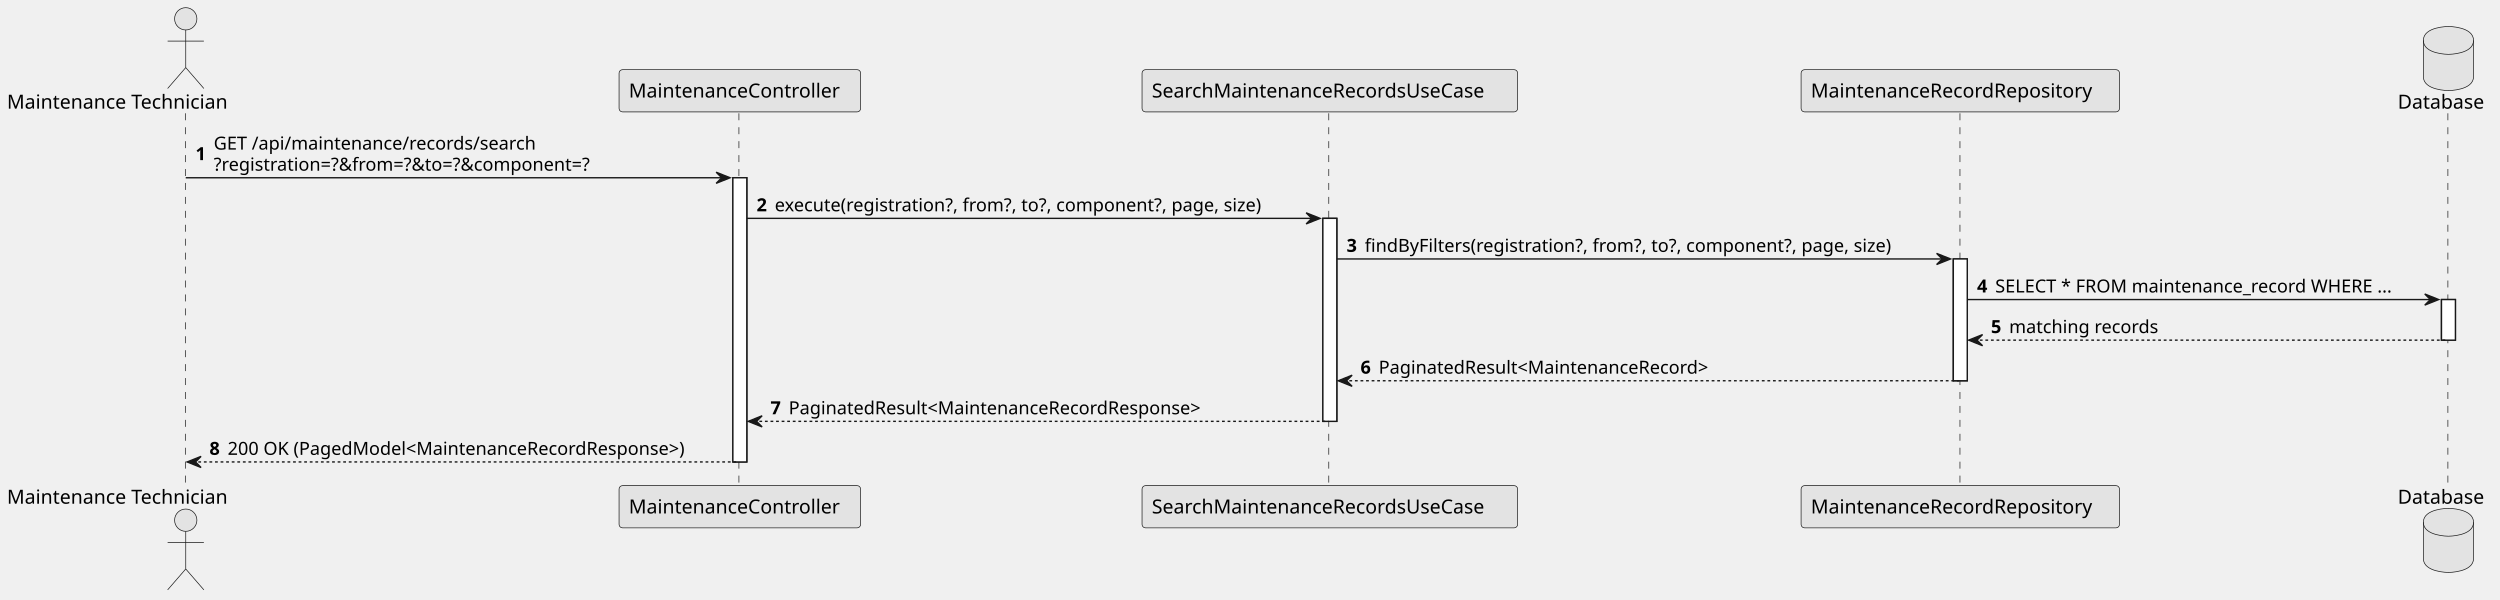
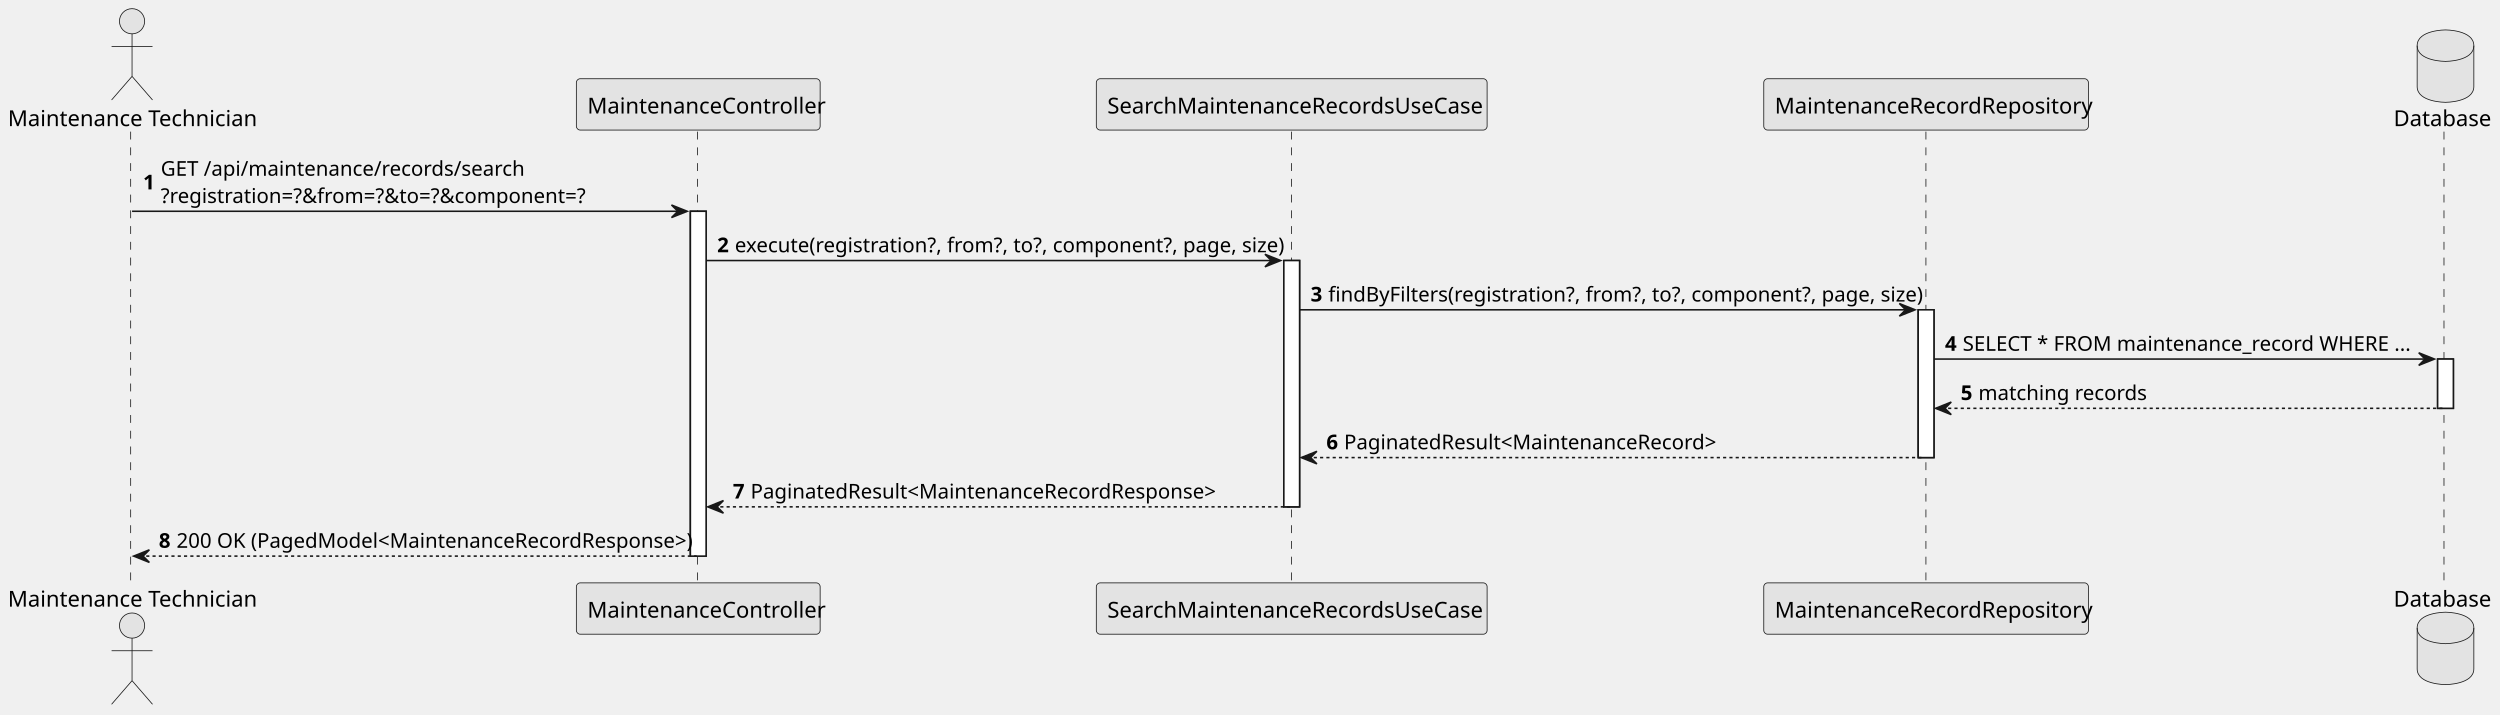
- <svg xmlns="http://www.w3.org/2000/svg" contentStyleType="text/css" data-diagram-type="SEQUENCE" height="430px" preserveAspectRatio="none" style="width:1794px;height:430px;background:#FFFFFF;" version="1.1" viewBox="0 0 1794 430" width="1794px" zoomAndPan="magnify">
+ <svg xmlns="http://www.w3.org/2000/svg" contentStyleType="text/css" data-diagram-type="SEQUENCE" height="454px" preserveAspectRatio="none" style="width:1588px;height:454px;background:#FFFFFF;" version="1.1" viewBox="0 0 1588 454" width="1588px" zoomAndPan="magnify">
  <defs />
  <g>
    <g>
-       <rect fill="#FFFFFF" height="203.93" style="stroke:#181818;stroke-width:1;" width="10" x="525.908" y="127.562" />
+       <rect fill="#FFFFFF" height="219.037" style="stroke:#181818;stroke-width:1;" width="10" x="438.529" y="134.203" />
    </g>
    <g>
-       <rect fill="#FFFFFF" height="145.664" style="stroke:#181818;stroke-width:1;" width="10" x="949.289" y="156.695" />
+       <rect fill="#FFFFFF" height="156.455" style="stroke:#181818;stroke-width:1;" width="10" x="815.496" y="165.494" />
    </g>
    <g>
-       <rect fill="#FFFFFF" height="87.398" style="stroke:#181818;stroke-width:1;" width="10" x="1401.704" y="185.828" />
+       <rect fill="#FFFFFF" height="93.873" style="stroke:#181818;stroke-width:1;" width="10" x="1218.45" y="196.785" />
    </g>
    <g>
-       <rect fill="#FFFFFF" height="29.133" style="stroke:#181818;stroke-width:1;" width="10" x="1752.004" y="214.961" />
-     </g>
-     <g class="participant-lifeline" data-entity-uid="part1" data-qualified-name="Actor" id="part1-lifeline">
-       <g>
-         <rect fill="#000000" fill-opacity="0" height="268.195" width="8" x="129.292" y="81.297" />
-         <line style="stroke:#181818;stroke-width:0.5;stroke-dasharray:5,5;" x1="133" x2="133" y1="81.297" y2="349.492" />
-       </g>
-     </g>
-     <g class="participant-lifeline" data-entity-uid="part2" data-qualified-name="Ctrl" id="part2-lifeline">
-       <g>
-         <rect fill="#000000" fill-opacity="0" height="268.195" width="8" x="526.908" y="81.297" />
-         <line style="stroke:#181818;stroke-width:0.5;stroke-dasharray:5,5;" x1="530.242" x2="530.242" y1="81.297" y2="349.492" />
-       </g>
-     </g>
-     <g class="participant-lifeline" data-entity-uid="part3" data-qualified-name="UC" id="part3-lifeline">
-       <g>
-         <rect fill="#000000" fill-opacity="0" height="268.195" width="8" x="950.289" y="81.297" />
-         <line style="stroke:#181818;stroke-width:0.5;stroke-dasharray:5,5;" x1="953.529" x2="953.529" y1="81.297" y2="349.492" />
-       </g>
-     </g>
-     <g class="participant-lifeline" data-entity-uid="part4" data-qualified-name="Repo" id="part4-lifeline">
-       <g>
-         <rect fill="#000000" fill-opacity="0" height="268.195" width="8" x="1402.704" y="81.297" />
-         <line style="stroke:#181818;stroke-width:0.5;stroke-dasharray:5,5;" x1="1406.465" x2="1406.465" y1="81.297" y2="349.492" />
-       </g>
-     </g>
-     <g class="participant-lifeline" data-entity-uid="part5" data-qualified-name="DB" id="part5-lifeline">
-       <g>
-         <rect fill="#000000" fill-opacity="0" height="268.195" width="8" x="1753.004" y="81.297" />
-         <line style="stroke:#181818;stroke-width:0.5;stroke-dasharray:5,5;" x1="1756.604" x2="1756.604" y1="81.297" y2="349.492" />
-       </g>
-     </g>
-     <g class="participant participant-head" data-entity-uid="part1" data-qualified-name="Actor" id="part1-head">
-       <text fill="#000000" font-family="sans-serif" font-size="14" lengthAdjust="spacing" textLength="250.585" x="5" y="77.995">Maintenance Technician</text>
-       <ellipse cx="133.292" cy="13.5" fill="#E3E3E3" rx="8" ry="8" style="stroke:#181818;stroke-width:0.5;" />
-       <path d="M133.292,21.5 L133.292,48.5 M120.293,29.5 L146.292,29.5 M133.292,48.5 L120.293,63.5 M133.292,48.5 L146.292,63.5" fill="none" style="stroke:#181818;stroke-width:0.5;" />
-     </g>
-     <g class="participant participant-tail" data-entity-uid="part1" data-qualified-name="Actor" id="part1-tail">
-       <text fill="#000000" font-family="sans-serif" font-size="14" lengthAdjust="spacing" textLength="250.585" x="5" y="361.487">Maintenance Technician</text>
-       <ellipse cx="133.292" cy="373.289" fill="#E3E3E3" rx="8" ry="8" style="stroke:#181818;stroke-width:0.5;" />
-       <path d="M133.292,381.289 L133.292,408.289 M120.293,389.289 L146.292,389.289 M133.292,408.289 L120.293,423.289 M133.292,408.289 L146.292,423.289" fill="none" style="stroke:#181818;stroke-width:0.5;" />
-     </g>
-     <g class="participant participant-head" data-entity-uid="part2" data-qualified-name="Ctrl" id="part2-head">
-       <rect fill="#E3E3E3" height="30.297" rx="2.5" ry="2.5" style="stroke:#181818;stroke-width:0.5;" width="173.332" x="444.242" y="50" />
-       <text fill="#000000" font-family="sans-serif" font-size="14" lengthAdjust="spacing" textLength="159.332" x="451.242" y="69.995">MaintenanceController</text>
-     </g>
-     <g class="participant participant-tail" data-entity-uid="part2" data-qualified-name="Ctrl" id="part2-tail">
-       <rect fill="#E3E3E3" height="30.297" rx="2.5" ry="2.5" style="stroke:#181818;stroke-width:0.5;" width="173.332" x="444.242" y="348.492" />
-       <text fill="#000000" font-family="sans-serif" font-size="14" lengthAdjust="spacing" textLength="159.332" x="451.242" y="368.487">MaintenanceController</text>
-     </g>
-     <g class="participant participant-head" data-entity-uid="part3" data-qualified-name="UC" id="part3-head">
-       <rect fill="#E3E3E3" height="30.297" rx="2.5" ry="2.5" style="stroke:#181818;stroke-width:0.5;" width="269.521" x="819.529" y="50" />
-       <text fill="#000000" font-family="sans-serif" font-size="14" lengthAdjust="spacing" textLength="255.52" x="826.529" y="69.995">SearchMaintenanceRecordsUseCase</text>
-     </g>
-     <g class="participant participant-tail" data-entity-uid="part3" data-qualified-name="UC" id="part3-tail">
-       <rect fill="#E3E3E3" height="30.297" rx="2.5" ry="2.5" style="stroke:#181818;stroke-width:0.5;" width="269.521" x="819.529" y="348.492" />
-       <text fill="#000000" font-family="sans-serif" font-size="14" lengthAdjust="spacing" textLength="255.52" x="826.529" y="368.487">SearchMaintenanceRecordsUseCase</text>
-     </g>
-     <g class="participant participant-head" data-entity-uid="part4" data-qualified-name="Repo" id="part4-head">
-       <rect fill="#E3E3E3" height="30.297" rx="2.5" ry="2.5" style="stroke:#181818;stroke-width:0.5;" width="228.477" x="1292.465" y="50" />
-       <text fill="#000000" font-family="sans-serif" font-size="14" lengthAdjust="spacing" textLength="214.477" x="1299.465" y="69.995">MaintenanceRecordRepository</text>
-     </g>
-     <g class="participant participant-tail" data-entity-uid="part4" data-qualified-name="Repo" id="part4-tail">
-       <rect fill="#E3E3E3" height="30.297" rx="2.5" ry="2.5" style="stroke:#181818;stroke-width:0.5;" width="228.477" x="1292.465" y="348.492" />
-       <text fill="#000000" font-family="sans-serif" font-size="14" lengthAdjust="spacing" textLength="214.477" x="1299.465" y="368.487">MaintenanceRecordRepository</text>
-     </g>
-     <g class="participant participant-head" data-entity-uid="part5" data-qualified-name="DB" id="part5-head">
-       <text fill="#000000" font-family="sans-serif" font-size="14" lengthAdjust="spacing" textLength="66.801" x="1720.604" y="77.995">Database</text>
-       <path d="M1739.004,29 C1739.004,19 1757.004,19 1757.004,19 C1757.004,19 1775.004,19 1775.004,29 L1775.004,55 C1775.004,65 1757.004,65 1757.004,65 C1757.004,65 1739.004,65 1739.004,55 L1739.004,29" fill="#E3E3E3" style="stroke:#181818;stroke-width:0.5;" />
-       <path d="M1739.004,29 C1739.004,39 1757.004,39 1757.004,39 C1757.004,39 1775.004,39 1775.004,29" fill="none" style="stroke:#181818;stroke-width:0.5;" />
-     </g>
-     <g class="participant participant-tail" data-entity-uid="part5" data-qualified-name="DB" id="part5-tail">
-       <text fill="#000000" font-family="sans-serif" font-size="14" lengthAdjust="spacing" textLength="66.801" x="1720.604" y="361.487">Database</text>
-       <path d="M1739.004,374.789 C1739.004,364.789 1757.004,364.789 1757.004,364.789 C1757.004,364.789 1775.004,364.789 1775.004,374.789 L1775.004,400.789 C1775.004,410.789 1757.004,410.789 1757.004,410.789 C1757.004,410.789 1739.004,410.789 1739.004,400.789 L1739.004,374.789" fill="#E3E3E3" style="stroke:#181818;stroke-width:0.5;" />
-       <path d="M1739.004,374.789 C1739.004,384.789 1757.004,384.789 1757.004,384.789 C1757.004,384.789 1775.004,384.789 1775.004,374.789" fill="none" style="stroke:#181818;stroke-width:0.5;" />
+       <rect fill="#FFFFFF" height="31.291" style="stroke:#181818;stroke-width:1;" width="10" x="1548.381" y="228.076" />
    </g>
    <g>
-       <rect fill="#FFFFFF" height="203.93" style="stroke:#181818;stroke-width:1;" width="10" x="525.908" y="127.562" />
+       <rect fill="#000000" fill-opacity="0" height="287.619" width="8" x="79.879" y="83.621" />
+       <line style="stroke:#181818;stroke-width:0.5;stroke-dasharray:5,5;" x1="83" x2="83" y1="83.621" y2="371.24" />
    </g>
    <g>
-       <rect fill="#FFFFFF" height="145.664" style="stroke:#181818;stroke-width:1;" width="10" x="949.289" y="156.695" />
+       <rect fill="#000000" fill-opacity="0" height="287.619" width="8" x="439.529" y="83.621" />
+       <line style="stroke:#181818;stroke-width:0.5;stroke-dasharray:5,5;" x1="443.102" x2="443.102" y1="83.621" y2="371.24" />
    </g>
    <g>
-       <rect fill="#FFFFFF" height="87.398" style="stroke:#181818;stroke-width:1;" width="10" x="1401.704" y="185.828" />
+       <rect fill="#000000" fill-opacity="0" height="287.619" width="8" x="816.496" y="83.621" />
+       <line style="stroke:#181818;stroke-width:0.5;stroke-dasharray:5,5;" x1="820.379" x2="820.379" y1="83.621" y2="371.24" />
    </g>
    <g>
-       <rect fill="#FFFFFF" height="29.133" style="stroke:#181818;stroke-width:1;" width="10" x="1752.004" y="214.961" />
+       <rect fill="#000000" fill-opacity="0" height="287.619" width="8" x="1219.45" y="83.621" />
+       <line style="stroke:#181818;stroke-width:0.5;stroke-dasharray:5,5;" x1="1223.344" x2="1223.344" y1="83.621" y2="371.24" />
    </g>
-     <g class="message" data-entity-1="part1" data-entity-2="part2" id="msg1">
-       <polygon fill="#181818" points="513.908,123.562,523.908,127.562,513.908,131.562,517.908,127.562" style="stroke:#181818;stroke-width:1;" />
-       <line style="stroke:#181818;stroke-width:1;" x1="133.292" x2="519.908" y1="127.562" y2="127.562" />
-       <text fill="#000000" font-family="sans-serif" font-size="13" font-weight="bold" lengthAdjust="spacing" textLength="9.045" x="140.292" y="114.93">1</text>
-       <text fill="#000000" font-family="sans-serif" font-size="13" lengthAdjust="spacing" textLength="245.159" x="153.338" y="107.364">GET /api/maintenance/records/search</text>
-       <text fill="#000000" font-family="sans-serif" font-size="13" lengthAdjust="spacing" textLength="300.904" x="153.338" y="122.497">?registration=?&amp;from=?&amp;to=?&amp;component=?</text>
+     <g>
+       <rect fill="#000000" fill-opacity="0" height="287.619" width="8" x="1549.381" y="83.621" />
+       <line style="stroke:#181818;stroke-width:0.5;stroke-dasharray:5,5;" x1="1552.416" x2="1552.416" y1="83.621" y2="371.24" />
    </g>
-     <g class="message" data-entity-1="part2" data-entity-2="part3" id="msg2">
-       <polygon fill="#181818" points="937.289,152.695,947.289,156.695,937.289,160.695,941.289,156.695" style="stroke:#181818;stroke-width:1;" />
-       <line style="stroke:#181818;stroke-width:1;" x1="535.908" x2="943.289" y1="156.695" y2="156.695" />
-       <text fill="#000000" font-family="sans-serif" font-size="13" font-weight="bold" lengthAdjust="spacing" textLength="9.045" x="542.908" y="151.629">2</text>
-       <text fill="#000000" font-family="sans-serif" font-size="13" lengthAdjust="spacing" textLength="381.335" x="555.954" y="151.629">execute(registration?, from?, to?, component?, page, size)</text>
+     <g class="participant participant-head" data-participant="Actor">
+       <text fill="#000000" font-family="sans-serif" font-size="14" lengthAdjust="spacing" textLength="151.758" x="5" y="80.107">Maintenance Technician</text>
+       <ellipse cx="83.879" cy="13.5" fill="#E3E3E3" rx="8" ry="8" style="stroke:#181818;stroke-width:0.5;" />
+       <path d="M83.879,21.5 L83.879,48.5 M70.879,29.5 L96.879,29.5 M83.879,48.5 L70.879,63.5 M83.879,48.5 L96.879,63.5" fill="none" style="stroke:#181818;stroke-width:0.5;" />
    </g>
-     <g class="message" data-entity-1="part3" data-entity-2="part4" id="msg3">
-       <polygon fill="#181818" points="1389.704,181.828,1399.704,185.828,1389.704,189.828,1393.704,185.828" style="stroke:#181818;stroke-width:1;" />
-       <line style="stroke:#181818;stroke-width:1;" x1="959.289" x2="1395.704" y1="185.828" y2="185.828" />
-       <text fill="#000000" font-family="sans-serif" font-size="13" font-weight="bold" lengthAdjust="spacing" textLength="9.045" x="966.289" y="180.762">3</text>
-       <text fill="#000000" font-family="sans-serif" font-size="13" lengthAdjust="spacing" textLength="410.37" x="979.335" y="180.762">findByFilters(registration?, from?, to?, component?, page, size)</text>
+     <g class="participant participant-tail" data-participant="Actor">
+       <text fill="#000000" font-family="sans-serif" font-size="14" lengthAdjust="spacing" textLength="151.758" x="5" y="385.348">Maintenance Technician</text>
+       <ellipse cx="83.879" cy="397.361" fill="#E3E3E3" rx="8" ry="8" style="stroke:#181818;stroke-width:0.5;" />
+       <path d="M83.879,405.361 L83.879,432.361 M70.879,413.361 L96.879,413.361 M83.879,432.361 L70.879,447.361 M83.879,432.361 L96.879,447.361" fill="none" style="stroke:#181818;stroke-width:0.5;" />
    </g>
-     <g class="message" data-entity-1="part4" data-entity-2="part5" id="msg4">
-       <polygon fill="#181818" points="1740.004,210.961,1750.004,214.961,1740.004,218.961,1744.004,214.961" style="stroke:#181818;stroke-width:1;" />
-       <line style="stroke:#181818;stroke-width:1;" x1="1411.704" x2="1746.004" y1="214.961" y2="214.961" />
-       <text fill="#000000" font-family="sans-serif" font-size="13" font-weight="bold" lengthAdjust="spacing" textLength="9.045" x="1418.704" y="209.895">4</text>
-       <text fill="#000000" font-family="sans-serif" font-size="13" lengthAdjust="spacing" textLength="308.255" x="1431.749" y="209.895">SELECT * FROM maintenance_record WHERE ...</text>
+     <g class="participant participant-head" data-participant="Ctrl">
+       <rect fill="#E3E3E3" height="32.621" rx="2.5" ry="2.5" style="stroke:#181818;stroke-width:0.5;" width="154.855" x="366.102" y="50" />
+       <text fill="#000000" font-family="sans-serif" font-size="14" lengthAdjust="spacing" textLength="140.855" x="373.102" y="72.107">MaintenanceController</text>
    </g>
-     <g class="message" data-entity-1="part5" data-entity-2="part4" id="msg5">
-       <polygon fill="#181818" points="1422.704,240.094,1412.704,244.094,1422.704,248.094,1418.704,244.094" style="stroke:#181818;stroke-width:1;" />
-       <line style="stroke:#181818;stroke-width:1;stroke-dasharray:2,2;" x1="1416.704" x2="1756.004" y1="244.094" y2="244.094" />
-       <text fill="#000000" font-family="sans-serif" font-size="13" font-weight="bold" lengthAdjust="spacing" textLength="9.045" x="1428.704" y="239.028">5</text>
-       <text fill="#000000" font-family="sans-serif" font-size="13" lengthAdjust="spacing" textLength="114.163" x="1441.749" y="239.028">matching records</text>
+     <g class="participant participant-tail" data-participant="Ctrl">
+       <rect fill="#E3E3E3" height="32.621" rx="2.5" ry="2.5" style="stroke:#181818;stroke-width:0.5;" width="154.855" x="366.102" y="370.24" />
+       <text fill="#000000" font-family="sans-serif" font-size="14" lengthAdjust="spacing" textLength="140.855" x="373.102" y="392.348">MaintenanceController</text>
    </g>
-     <g class="message" data-entity-1="part4" data-entity-2="part3" id="msg6">
-       <polygon fill="#181818" points="970.289,269.227,960.289,273.227,970.289,277.227,966.289,273.227" style="stroke:#181818;stroke-width:1;" />
-       <line style="stroke:#181818;stroke-width:1;stroke-dasharray:2,2;" x1="964.289" x2="1405.704" y1="273.227" y2="273.227" />
-       <text fill="#000000" font-family="sans-serif" font-size="13" font-weight="bold" lengthAdjust="spacing" textLength="9.045" x="976.289" y="268.161">6</text>
-       <text fill="#000000" font-family="sans-serif" font-size="13" lengthAdjust="spacing" textLength="257.207" x="989.335" y="268.161">PaginatedResult&lt;MaintenanceRecord&gt;</text>
+     <g class="participant participant-head" data-participant="UC">
+       <rect fill="#E3E3E3" height="32.621" rx="2.5" ry="2.5" style="stroke:#181818;stroke-width:0.5;" width="248.233" x="696.379" y="50" />
+       <text fill="#000000" font-family="sans-serif" font-size="14" lengthAdjust="spacing" textLength="234.233" x="703.379" y="72.107">SearchMaintenanceRecordsUseCase</text>
    </g>
-     <g class="message" data-entity-1="part3" data-entity-2="part2" id="msg7">
-       <polygon fill="#181818" points="546.908,298.359,536.908,302.359,546.908,306.359,542.908,302.359" style="stroke:#181818;stroke-width:1;" />
-       <line style="stroke:#181818;stroke-width:1;stroke-dasharray:2,2;" x1="540.908" x2="953.289" y1="302.359" y2="302.359" />
-       <text fill="#000000" font-family="sans-serif" font-size="13" font-weight="bold" lengthAdjust="spacing" textLength="9.045" x="552.908" y="297.293">7</text>
-       <text fill="#000000" font-family="sans-serif" font-size="13" lengthAdjust="spacing" textLength="320.227" x="565.954" y="297.293">PaginatedResult&lt;MaintenanceRecordResponse&gt;</text>
+     <g class="participant participant-tail" data-participant="UC">
+       <rect fill="#E3E3E3" height="32.621" rx="2.5" ry="2.5" style="stroke:#181818;stroke-width:0.5;" width="248.233" x="696.379" y="370.24" />
+       <text fill="#000000" font-family="sans-serif" font-size="14" lengthAdjust="spacing" textLength="234.233" x="703.379" y="392.348">SearchMaintenanceRecordsUseCase</text>
    </g>
-     <g class="message" data-entity-1="part2" data-entity-2="part1" id="msg8">
-       <polygon fill="#181818" points="144.292,327.492,134.292,331.492,144.292,335.492,140.292,331.492" style="stroke:#181818;stroke-width:1;" />
-       <line style="stroke:#181818;stroke-width:1;stroke-dasharray:2,2;" x1="138.292" x2="529.908" y1="331.492" y2="331.492" />
-       <text fill="#000000" font-family="sans-serif" font-size="13" font-weight="bold" lengthAdjust="spacing" textLength="9.045" x="150.292" y="326.426">8</text>
-       <text fill="#000000" font-family="sans-serif" font-size="13" lengthAdjust="spacing" textLength="355.57" x="163.338" y="326.426">200 OK (PagedModel&lt;MaintenanceRecordResponse&gt;)</text>
+     <g class="participant participant-head" data-participant="Repo">
+       <rect fill="#E3E3E3" height="32.621" rx="2.5" ry="2.5" style="stroke:#181818;stroke-width:0.5;" width="206.213" x="1120.344" y="50" />
+       <text fill="#000000" font-family="sans-serif" font-size="14" lengthAdjust="spacing" textLength="192.213" x="1127.344" y="72.107">MaintenanceRecordRepository</text>
+     </g>
+     <g class="participant participant-tail" data-participant="Repo">
+       <rect fill="#E3E3E3" height="32.621" rx="2.5" ry="2.5" style="stroke:#181818;stroke-width:0.5;" width="206.213" x="1120.344" y="370.24" />
+       <text fill="#000000" font-family="sans-serif" font-size="14" lengthAdjust="spacing" textLength="192.213" x="1127.344" y="392.348">MaintenanceRecordRepository</text>
+     </g>
+     <g class="participant participant-head" data-participant="DB">
+       <text fill="#000000" font-family="sans-serif" font-size="14" lengthAdjust="spacing" textLength="59.931" x="1520.416" y="80.107">Database</text>
+       <path d="M1535.381,29 C1535.381,19 1553.381,19 1553.381,19 C1553.381,19 1571.381,19 1571.381,29 L1571.381,55 C1571.381,65 1553.381,65 1553.381,65 C1553.381,65 1535.381,65 1535.381,55 L1535.381,29" fill="#E3E3E3" style="stroke:#181818;stroke-width:0.5;" />
+       <path d="M1535.381,29 C1535.381,39 1553.381,39 1553.381,39 C1553.381,39 1571.381,39 1571.381,29" fill="none" style="stroke:#181818;stroke-width:0.5;" />
+     </g>
+     <g class="participant participant-tail" data-participant="DB">
+       <text fill="#000000" font-family="sans-serif" font-size="14" lengthAdjust="spacing" textLength="59.931" x="1520.416" y="385.348">Database</text>
+       <path d="M1535.381,398.861 C1535.381,388.861 1553.381,388.861 1553.381,388.861 C1553.381,388.861 1571.381,388.861 1571.381,398.861 L1571.381,424.861 C1571.381,434.861 1553.381,434.861 1553.381,434.861 C1553.381,434.861 1535.381,434.861 1535.381,424.861 L1535.381,398.861" fill="#E3E3E3" style="stroke:#181818;stroke-width:0.5;" />
+       <path d="M1535.381,398.861 C1535.381,408.861 1553.381,408.861 1553.381,408.861 C1553.381,408.861 1571.381,408.861 1571.381,398.861" fill="none" style="stroke:#181818;stroke-width:0.5;" />
+     </g>
+     <g>
+       <rect fill="#FFFFFF" height="219.037" style="stroke:#181818;stroke-width:1;" width="10" x="438.529" y="134.203" />
+     </g>
+     <g>
+       <rect fill="#FFFFFF" height="156.455" style="stroke:#181818;stroke-width:1;" width="10" x="815.496" y="165.494" />
+     </g>
+     <g>
+       <rect fill="#FFFFFF" height="93.873" style="stroke:#181818;stroke-width:1;" width="10" x="1218.45" y="196.785" />
+     </g>
+     <g>
+       <rect fill="#FFFFFF" height="31.291" style="stroke:#181818;stroke-width:1;" width="10" x="1548.381" y="228.076" />
+     </g>
+     <g class="message" data-participant-1="Actor" data-participant-2="Ctrl">
+       <polygon fill="#181818" points="426.529,130.203,436.529,134.203,426.529,138.203,430.529,134.203" style="stroke:#181818;stroke-width:1;" />
+       <line style="stroke:#181818;stroke-width:1;" x1="83.879" x2="432.529" y1="134.203" y2="134.203" />
+       <text fill="#000000" font-family="sans-serif" font-size="13" font-weight="bold" lengthAdjust="spacing" textLength="7.23" x="90.879" y="120.295">1</text>
+       <text fill="#000000" font-family="sans-serif" font-size="13" lengthAdjust="spacing" textLength="218.937" x="102.109" y="111.649">GET /api/maintenance/records/search</text>
+       <text fill="#000000" font-family="sans-serif" font-size="13" lengthAdjust="spacing" textLength="258" x="102.109" y="128.94">?registration=?&amp;from=?&amp;to=?&amp;component=?</text>
+     </g>
+     <g class="message" data-participant-1="Ctrl" data-participant-2="UC">
+       <polygon fill="#181818" points="803.496,161.494,813.496,165.494,803.496,169.494,807.496,165.494" style="stroke:#181818;stroke-width:1;" />
+       <line style="stroke:#181818;stroke-width:1;" x1="448.529" x2="809.496" y1="165.494" y2="165.494" />
+       <text fill="#000000" font-family="sans-serif" font-size="13" font-weight="bold" lengthAdjust="spacing" textLength="7.23" x="455.529" y="160.231">2</text>
+       <text fill="#000000" font-family="sans-serif" font-size="13" lengthAdjust="spacing" textLength="336.737" x="466.759" y="160.231">execute(registration?, from?, to?, component?, page, size)</text>
+     </g>
+     <g class="message" data-participant-1="UC" data-participant-2="Repo">
+       <polygon fill="#181818" points="1206.45,192.785,1216.45,196.785,1206.45,200.785,1210.45,196.785" style="stroke:#181818;stroke-width:1;" />
+       <line style="stroke:#181818;stroke-width:1;" x1="825.496" x2="1212.45" y1="196.785" y2="196.785" />
+       <text fill="#000000" font-family="sans-serif" font-size="13" font-weight="bold" lengthAdjust="spacing" textLength="7.23" x="832.496" y="191.523">3</text>
+       <text fill="#000000" font-family="sans-serif" font-size="13" lengthAdjust="spacing" textLength="362.724" x="843.726" y="191.523">findByFilters(registration?, from?, to?, component?, page, size)</text>
+     </g>
+     <g class="message" data-participant-1="Repo" data-participant-2="DB">
+       <polygon fill="#181818" points="1536.381,224.076,1546.381,228.076,1536.381,232.076,1540.381,228.076" style="stroke:#181818;stroke-width:1;" />
+       <line style="stroke:#181818;stroke-width:1;" x1="1228.45" x2="1542.381" y1="228.076" y2="228.076" />
+       <text fill="#000000" font-family="sans-serif" font-size="13" font-weight="bold" lengthAdjust="spacing" textLength="7.23" x="1235.45" y="222.814">4</text>
+       <text fill="#000000" font-family="sans-serif" font-size="13" lengthAdjust="spacing" textLength="289.701" x="1246.68" y="222.814">SELECT * FROM maintenance_record WHERE ...</text>
+     </g>
+     <g class="message" data-participant-1="DB" data-participant-2="Repo">
+       <polygon fill="#181818" points="1239.45,255.367,1229.45,259.367,1239.45,263.367,1235.45,259.367" style="stroke:#181818;stroke-width:1;" />
+       <line style="stroke:#181818;stroke-width:1;stroke-dasharray:2,2;" x1="1233.45" x2="1552.381" y1="259.367" y2="259.367" />
+       <text fill="#000000" font-family="sans-serif" font-size="13" font-weight="bold" lengthAdjust="spacing" textLength="7.23" x="1245.45" y="254.105">5</text>
+       <text fill="#000000" font-family="sans-serif" font-size="13" lengthAdjust="spacing" textLength="99.709" x="1256.68" y="254.105">matching records</text>
+     </g>
+     <g class="message" data-participant-1="Repo" data-participant-2="UC">
+       <polygon fill="#181818" points="836.496,286.658,826.496,290.658,836.496,294.658,832.496,290.658" style="stroke:#181818;stroke-width:1;" />
+       <line style="stroke:#181818;stroke-width:1;stroke-dasharray:2,2;" x1="830.496" x2="1222.45" y1="290.658" y2="290.658" />
+       <text fill="#000000" font-family="sans-serif" font-size="13" font-weight="bold" lengthAdjust="spacing" textLength="7.23" x="842.496" y="285.396">6</text>
+       <text fill="#000000" font-family="sans-serif" font-size="13" lengthAdjust="spacing" textLength="226.929" x="853.726" y="285.396">PaginatedResult&lt;MaintenanceRecord&gt;</text>
+     </g>
+     <g class="message" data-participant-1="UC" data-participant-2="Ctrl">
+       <polygon fill="#181818" points="459.529,317.949,449.529,321.949,459.529,325.949,455.529,321.949" style="stroke:#181818;stroke-width:1;" />
+       <line style="stroke:#181818;stroke-width:1;stroke-dasharray:2,2;" x1="453.529" x2="819.496" y1="321.949" y2="321.949" />
+       <text fill="#000000" font-family="sans-serif" font-size="13" font-weight="bold" lengthAdjust="spacing" textLength="7.23" x="465.529" y="316.687">7</text>
+       <text fill="#000000" font-family="sans-serif" font-size="13" lengthAdjust="spacing" textLength="285.467" x="476.759" y="316.687">PaginatedResult&lt;MaintenanceRecordResponse&gt;</text>
+     </g>
+     <g class="message" data-participant-1="Ctrl" data-participant-2="Actor">
+       <polygon fill="#181818" points="94.879,349.24,84.879,353.24,94.879,357.24,90.879,353.24" style="stroke:#181818;stroke-width:1;" />
+       <line style="stroke:#181818;stroke-width:1;stroke-dasharray:2,2;" x1="88.879" x2="442.529" y1="353.24" y2="353.24" />
+       <text fill="#000000" font-family="sans-serif" font-size="13" font-weight="bold" lengthAdjust="spacing" textLength="7.23" x="100.879" y="347.978">8</text>
+       <text fill="#000000" font-family="sans-serif" font-size="13" lengthAdjust="spacing" textLength="319.42" x="112.109" y="347.978">200 OK (PagedModel&lt;MaintenanceRecordResponse&gt;)</text>
    </g>
  </g>
</svg>
